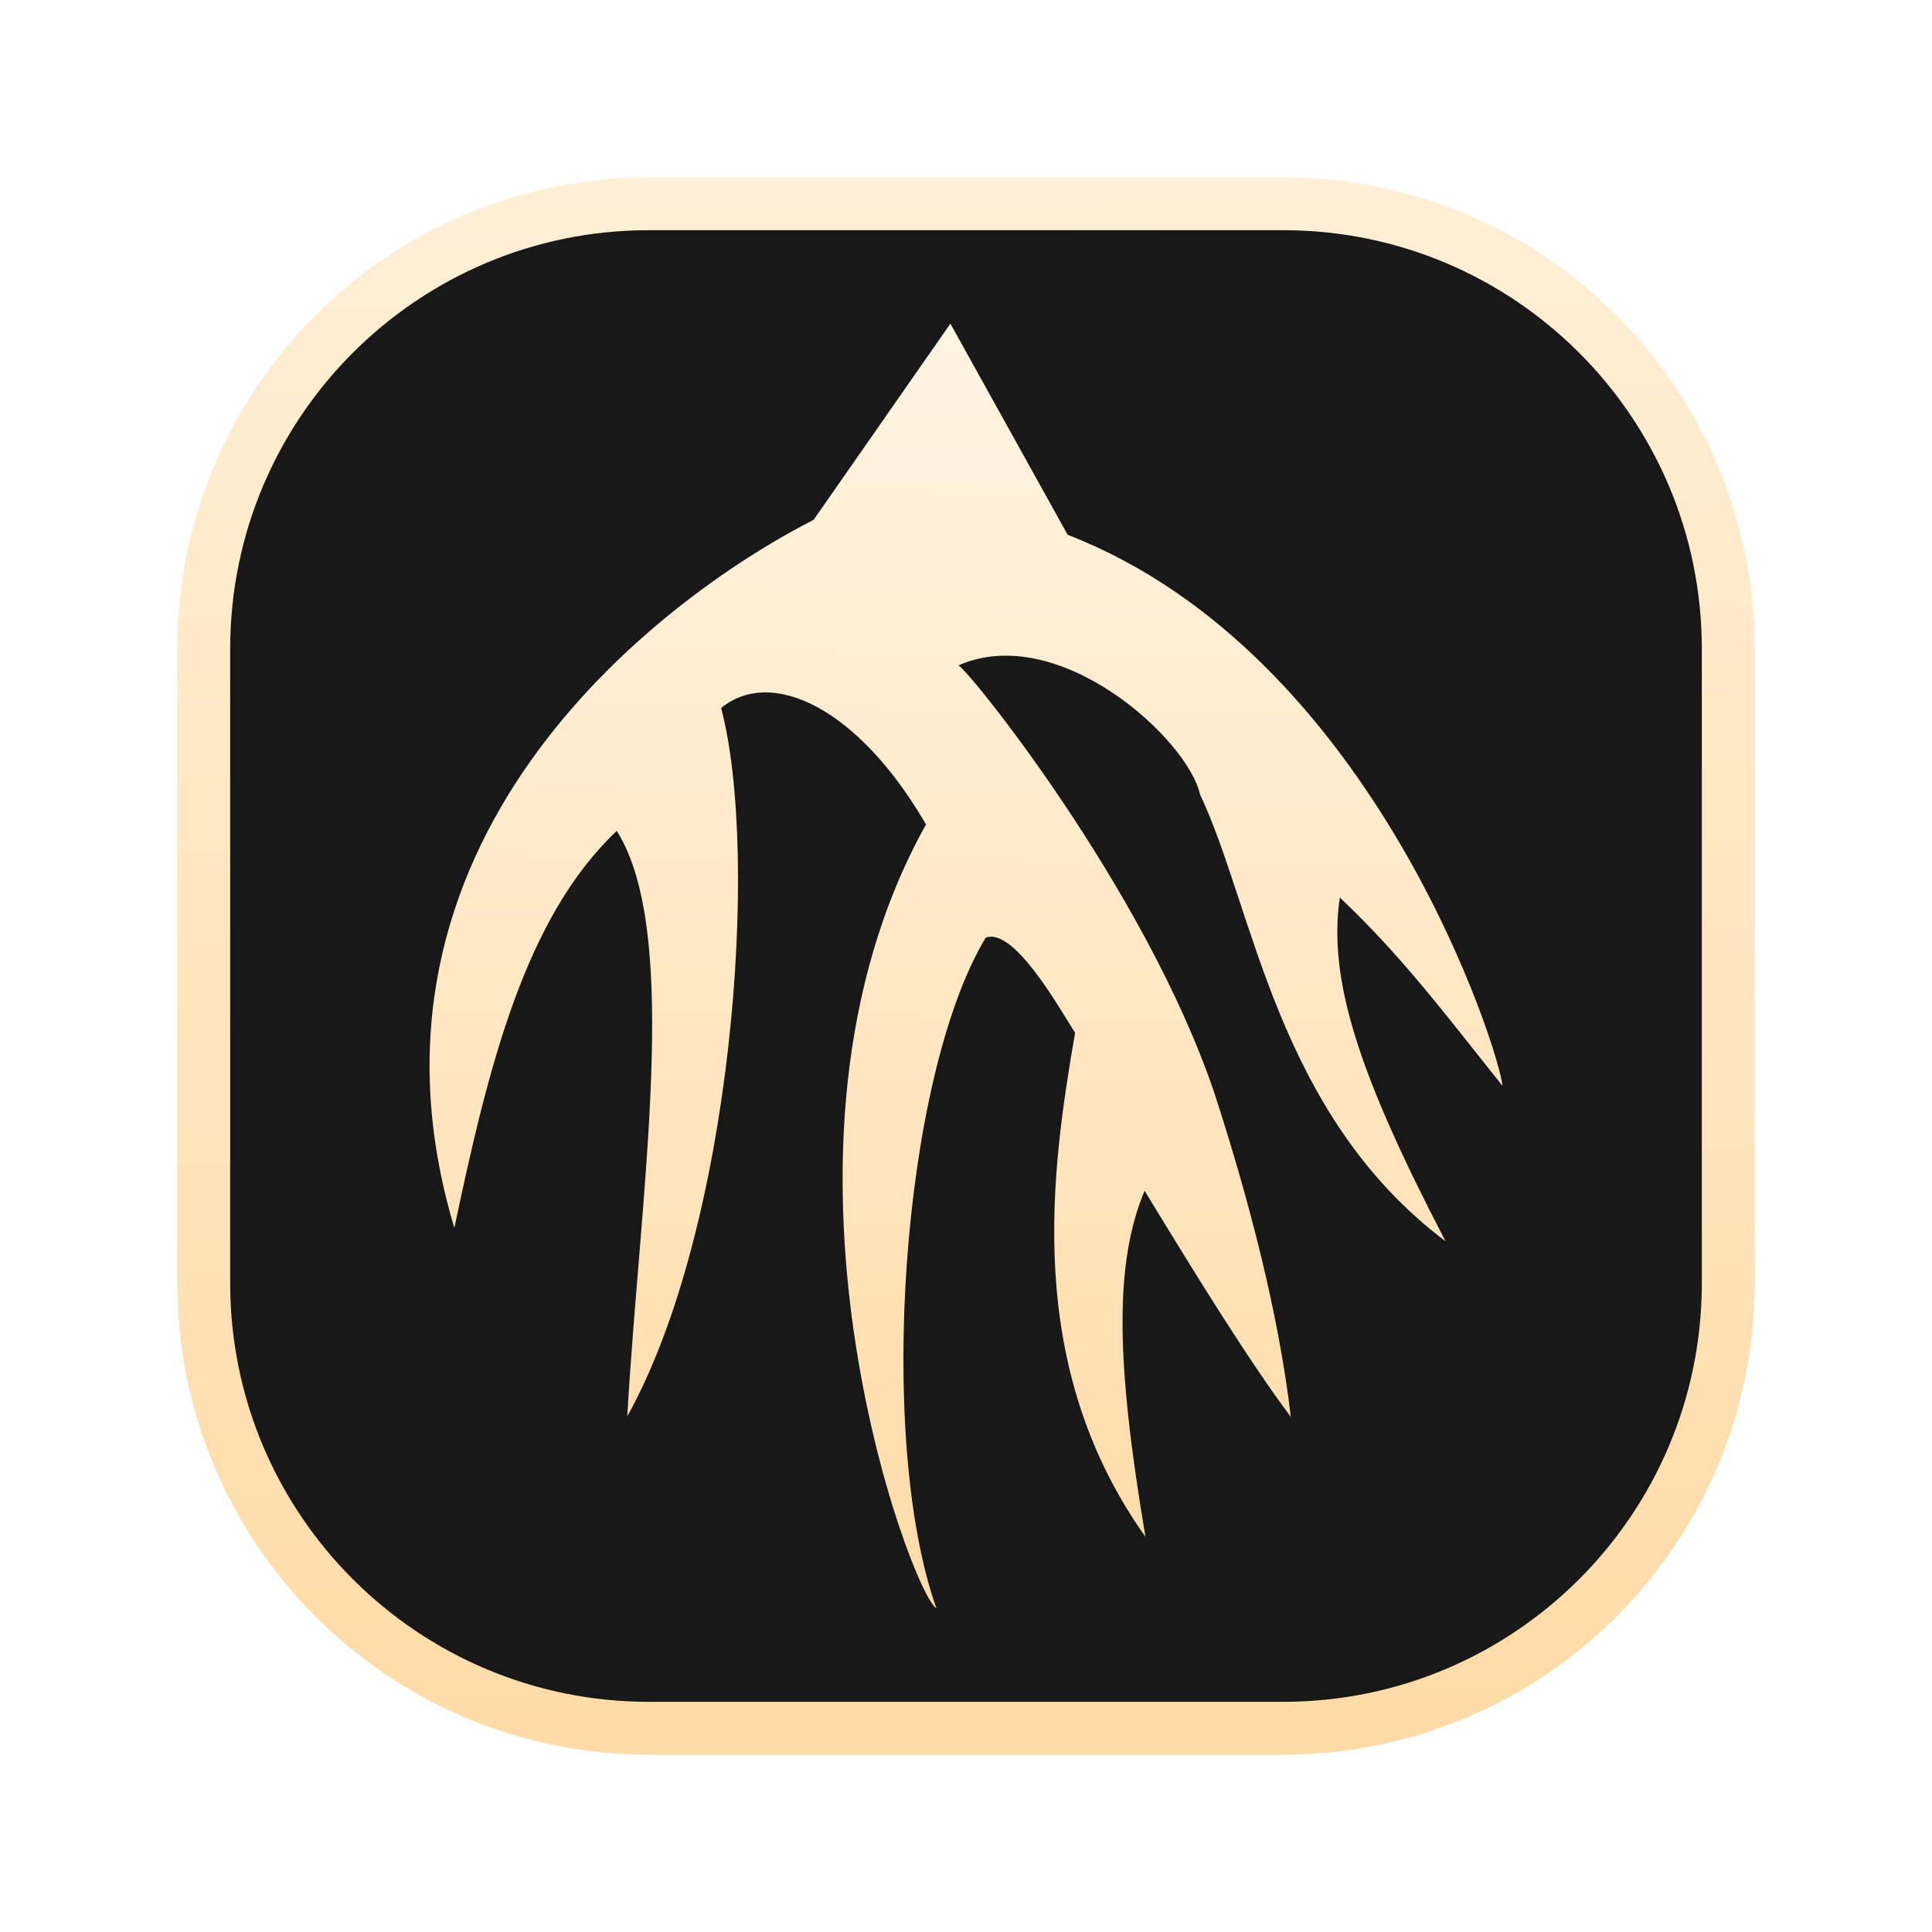
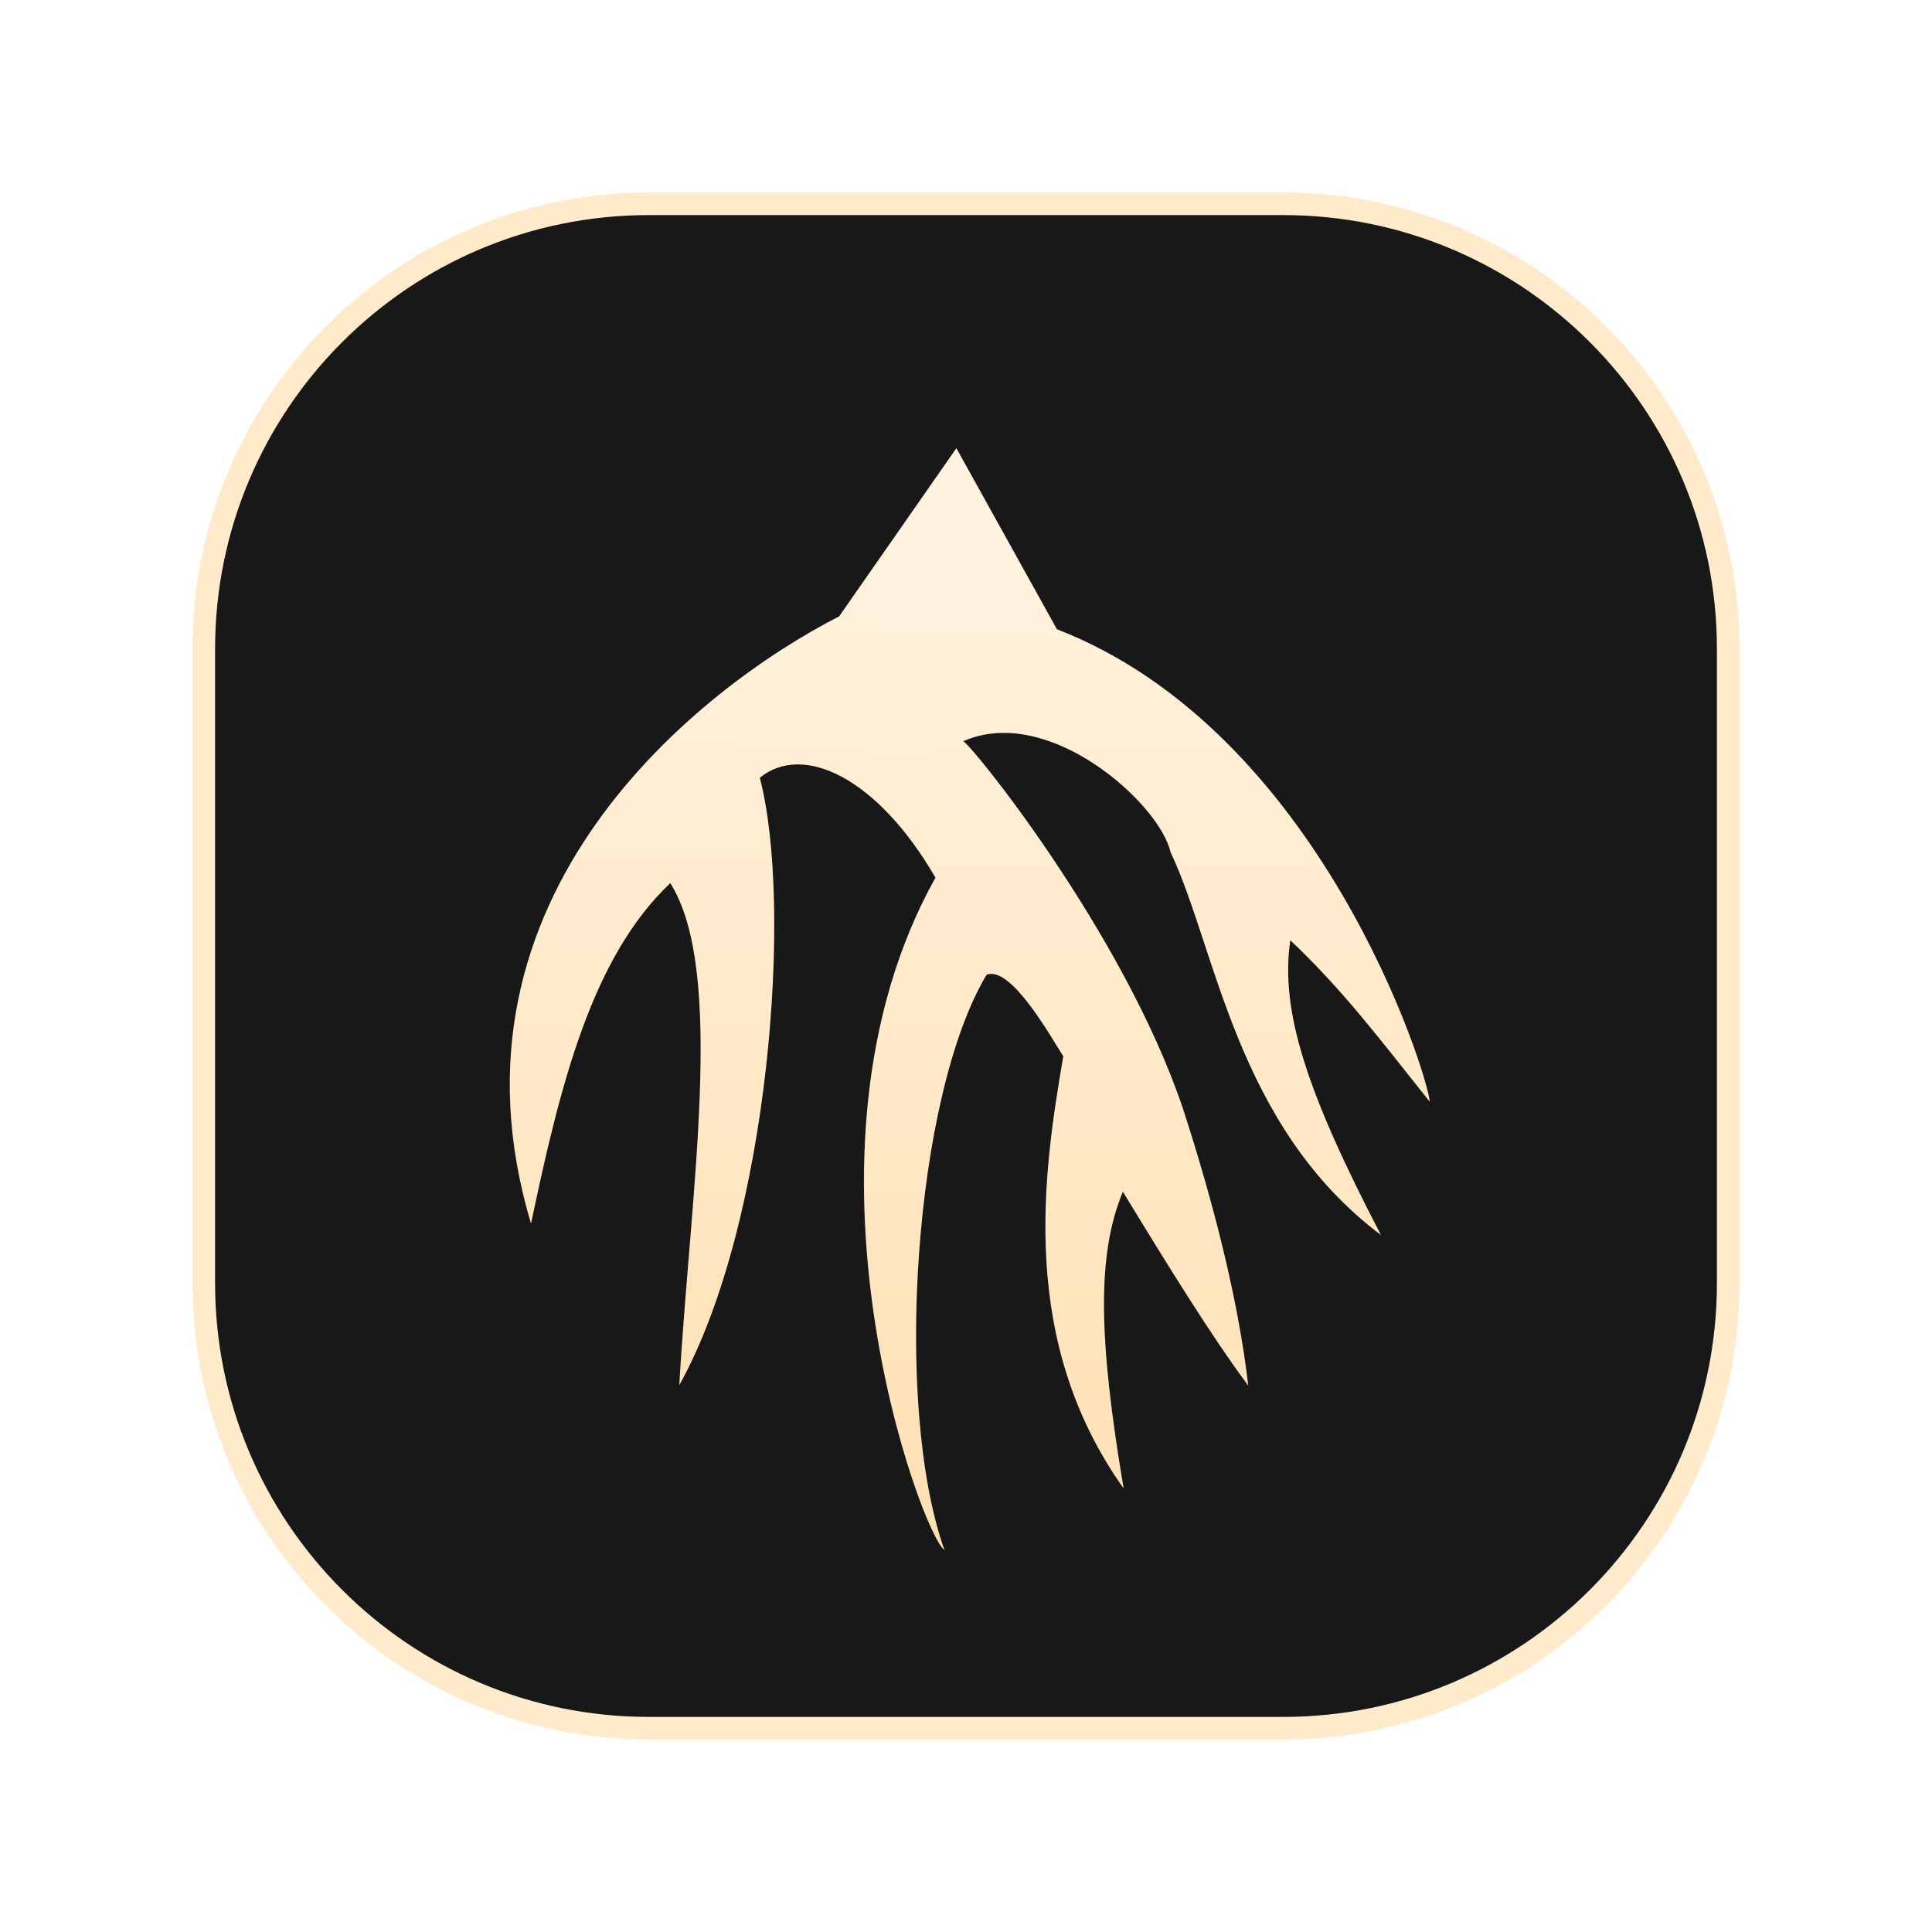
<svg xmlns="http://www.w3.org/2000/svg" xmlns:xlink="http://www.w3.org/1999/xlink" width="512" height="512" viewBox="0 0 512 512" version="1.1" id="svg1">
  <defs id="defs1">
-     <linearGradient id="linearGradient9">
-       <stop style="stop-color:#ffefd6;stop-opacity:1;" offset="0" id="stop9" />
-       <stop style="stop-color:#ffdba7;stop-opacity:1;" offset="1" id="stop10" />
-     </linearGradient>
    <linearGradient id="linearGradient7">
-       <stop style="stop-color:#ffdba7;stop-opacity:1;" offset="0" id="stop7" />
+       <stop style="stop-color:#ffe0b3;stop-opacity:1;" offset="0" id="stop7" />
      <stop style="stop-color:#fff4e2;stop-opacity:1;" offset="1" id="stop8" />
    </linearGradient>
-     <linearGradient xlink:href="#linearGradient7" id="linearGradient8" x1="250.705" y1="381" x2="253.795" y2="131.5" gradientUnits="userSpaceOnUse" gradientTransform="matrix(1.379271,0,0,1.379271,-97.28861,-97.0933)" />
-     <linearGradient xlink:href="#linearGradient9" id="linearGradient10" x1="251.94" y1="50.939" x2="255.111" y2="459.647" gradientUnits="userSpaceOnUse" />
+     <linearGradient xlink:href="#linearGradient7" id="linearGradient8" x1="250.705" y1="381" x2="253.795" y2="131.5" gradientUnits="userSpaceOnUse" gradientTransform="matrix(1.182705,0,0,1.182705,-45.94569,-38.02815)" />
  </defs>
  <g id="layer1">
-     <rect style="fill:#181818;fill-opacity:1;stroke:url(#linearGradient10);stroke-width:14;stroke-dasharray:none;stroke-opacity:1" id="rect8" width="404" height="404" x="54" y="54" ry="117.965" />
-     <path id="path2" style="fill:url(#linearGradient8);stroke:none;stroke-width:36.17;stroke-dasharray:none;stroke-opacity:1" d="M 251.865,85.769 215.622,137.753 c -42.653,21.813 -125.692,86.139 -95.211,187.653 9.008,-42.825 18.739,-82.253 43.041,-105.218 17.178,27.308 6.144,96.049 2.78,155.157 27.86,-50.042 35.242,-148.538 24.875,-187.715 13.376,-10.942 36.418,0.011 54.296,30.867 -48.009,85.916 -3.845,203.93 2.758,207.733 -15.888,-44.779 -9.316,-140.487 13.049,-177.724 7.474,-2.937 19.626,18.837 23.695,25.196 -6.286,36.629 -13.843,87.895 18.655,133.574 -7.803,-46.221 -8.308,-72.334 -0.234,-91.724 13.769,22.646 27.68,45.134 38.754,59.942 -3.152,-27.043 -10.954,-57.171 -20.166,-85.544 0.024,-0.023 0.046,-0.047 0.07,-0.07 l -0.121,-0.083 C 303.469,235.199 255.781,176.392 253.95,176.353 c 26.537,-11.75 60.808,19.405 64.093,34.237 14.215,29.981 20.1,84.541 65.047,118.361 -23.02,-44.188 -31.204,-69.301 -28.027,-91.105 16.166,15.273 27.373,30.181 43.1,49.904 -0.438,-7.816 -33.359,-114.304 -115.22,-146.022 z" />
+     <rect style="fill:#181818;fill-opacity:1;stroke:#ffebcc;stroke-width:6;stroke-dasharray:none;stroke-opacity:1" id="rect8" width="404" height="404" x="54" y="54" ry="117.965" />
+     <path id="path2" style="fill:url(#linearGradient8);stroke:none;stroke-width:31.015;stroke-dasharray:none;stroke-opacity:1" d="m 253.449,118.774 -31.078,44.576 c -36.575,18.704 -107.779,73.863 -81.642,160.91 7.724,-36.722 16.068,-70.531 36.907,-90.223 14.73,23.417 5.269,82.36 2.383,133.045 23.889,-42.91 30.22,-127.369 21.33,-160.963 11.47,-9.382 31.228,0.008 46.558,26.468 -41.167,73.671 -3.297,174.867 2.365,178.129 -13.623,-38.398 -7.988,-120.466 11.19,-152.396 6.409,-2.518 16.829,16.152 20.319,21.605 -5.39,31.409 -11.87,75.369 15.997,114.538 -6.691,-39.634 -7.124,-62.026 -0.201,-78.652 11.806,19.419 23.735,38.702 33.231,51.399 -2.703,-23.189 -9.393,-49.023 -17.292,-73.353 0.021,-0.02 0.039,-0.04 0.06,-0.06 l -0.104,-0.071 c -15.772,-46.817 -56.665,-97.243 -58.234,-97.276 22.755,-10.075 52.142,16.64 54.959,29.358 12.189,25.708 17.235,72.492 55.777,101.493 -19.739,-37.89 -26.757,-59.425 -24.033,-78.121 13.862,13.096 23.472,25.88 36.957,42.792 -0.375,-6.702 -28.605,-98.014 -98.8,-125.212 z" />
  </g>
</svg>
